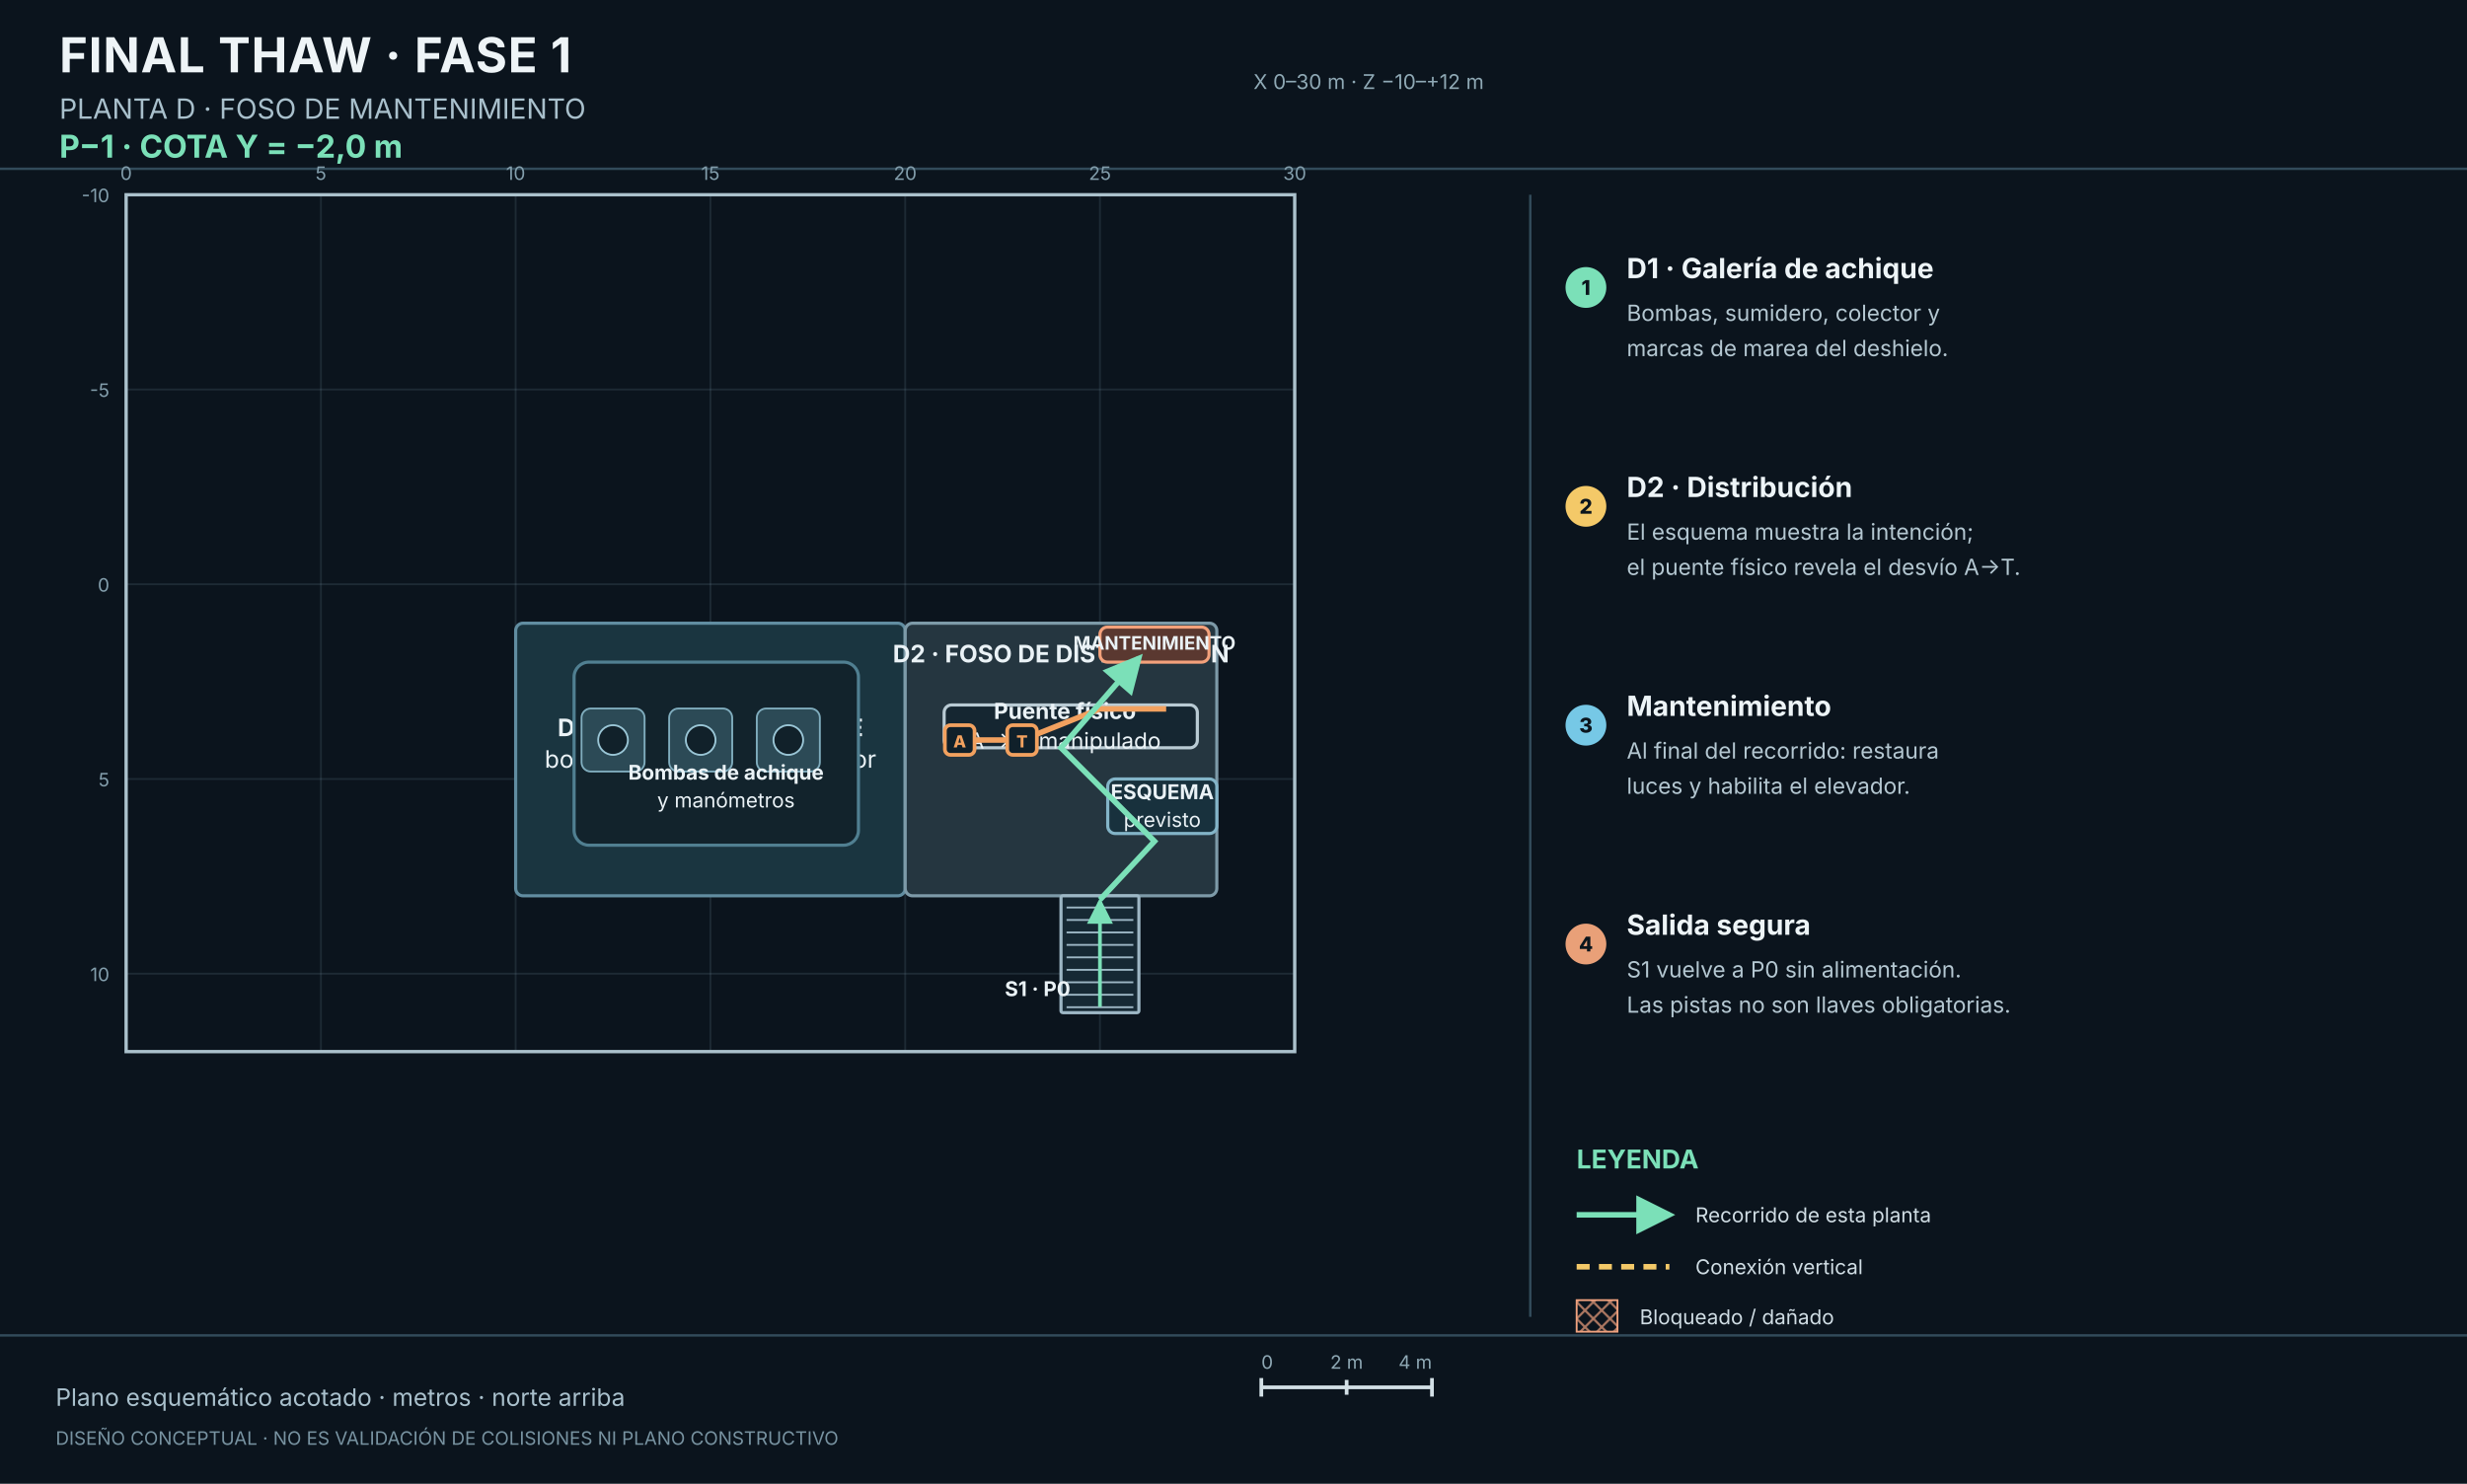
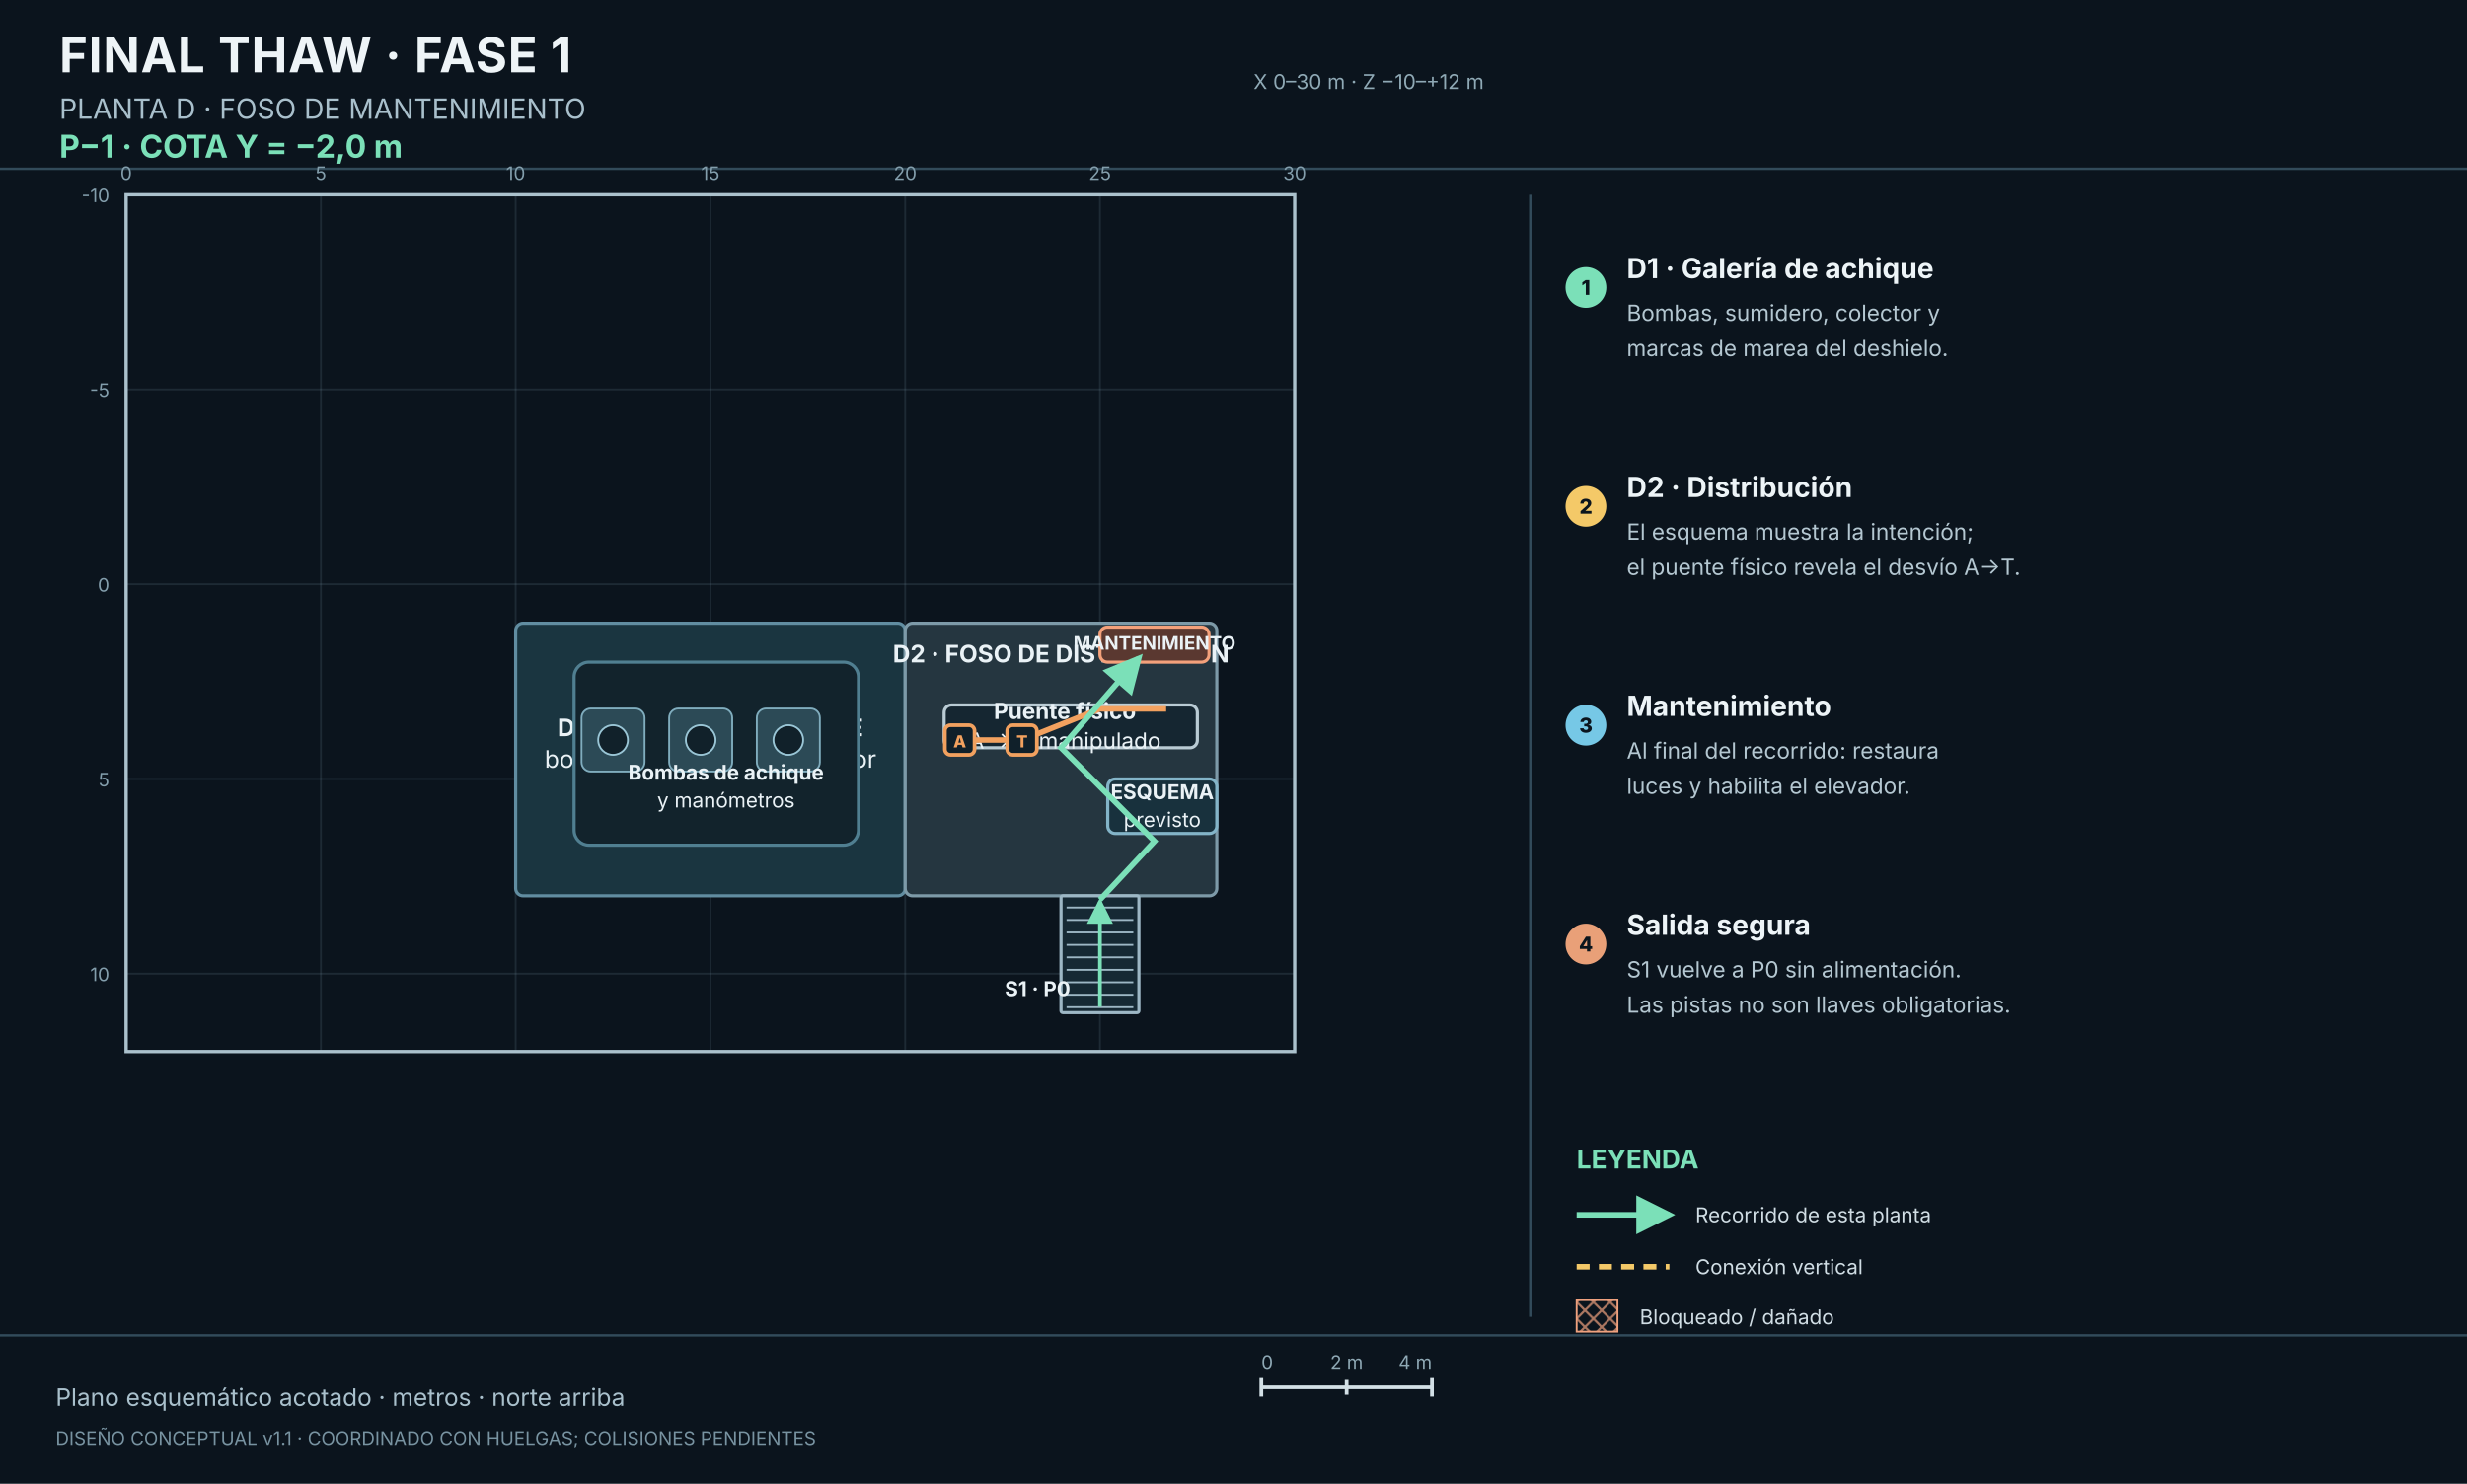
<svg xmlns="http://www.w3.org/2000/svg" viewBox="0 0 1330 800" role="img" aria-label="PLANTA D · FOSO DE MANTENIMIENTO">
  <defs>
    <marker id="arrow" viewBox="0 0 10 10" refX="8.5" refY="5" markerWidth="7" markerHeight="7" orient="auto">
      <path d="M0,0 L10,5 L0,10 z" fill="#7be0b8" />
    </marker>
    <marker id="vertical" viewBox="0 0 10 10" refX="8.5" refY="5" markerWidth="7" markerHeight="7" orient="auto">
      <path d="M0,0 L10,5 L0,10 z" fill="#f4c968" />
    </marker>
    <pattern id="blocked" width="9" height="9" patternUnits="userSpaceOnUse">
      <path d="M0,0L9,9M9,0L0,9" stroke="#efa17e" stroke-width="1.2" opacity=".7" />
    </pattern>
    <pattern id="void" width="12" height="12" patternUnits="userSpaceOnUse">
      <path d="M0,0L12,12M12,0L0,12" stroke="#64808e" stroke-width="1" opacity=".45" />
    </pattern>
  </defs>
  <style>text{font-family:Inter,Arial,sans-serif}.title{font-size:26px;font-weight:750;fill:#eef4f7;letter-spacing:.5px}.sub{font-size:15px;fill:#a9c0cc}.level{font-size:17px;font-weight:750;fill:#7be0b8}.room{font-size:13px;fill:#eaf2f6}.small{font-size:11px;fill:#d0dde4}.muted{font-size:11px;fill:#8fa9b5}</style>
  <rect width="1330" height="800" fill="#0b141d" />
  <path d="M0 91H1330M825 105V710M0 720H1330" stroke="#324b5a" stroke-width="1.3" />
  <text x="32" y="39" class="title">FINAL THAW · FASE 1</text>
  <text x="32" y="64" class="sub">PLANTA D · FOSO DE MANTENIMIENTO</text>
  <text x="32" y="85" class="level">P−1 · COTA Y = −2,0 m</text>
  <text x="800" y="48" text-anchor="end" class="muted">X 0–30 m · Z −10–+12 m</text>
  <line x1="68" y1="105" x2="68" y2="567" stroke="#7895a6" opacity=".17" />
  <text x="68" y="97" font-size="10" text-anchor="middle" fill="#839eac">0</text>
  <line x1="173" y1="105" x2="173" y2="567" stroke="#7895a6" opacity=".17" />
  <text x="173" y="97" font-size="10" text-anchor="middle" fill="#839eac">5</text>
  <line x1="278" y1="105" x2="278" y2="567" stroke="#7895a6" opacity=".17" />
  <text x="278" y="97" font-size="10" text-anchor="middle" fill="#839eac">10</text>
  <line x1="383" y1="105" x2="383" y2="567" stroke="#7895a6" opacity=".17" />
  <text x="383" y="97" font-size="10" text-anchor="middle" fill="#839eac">15</text>
  <line x1="488" y1="105" x2="488" y2="567" stroke="#7895a6" opacity=".17" />
  <text x="488" y="97" font-size="10" text-anchor="middle" fill="#839eac">20</text>
  <line x1="593" y1="105" x2="593" y2="567" stroke="#7895a6" opacity=".17" />
  <text x="593" y="97" font-size="10" text-anchor="middle" fill="#839eac">25</text>
  <line x1="698" y1="105" x2="698" y2="567" stroke="#7895a6" opacity=".17" />
  <text x="698" y="97" font-size="10" text-anchor="middle" fill="#839eac">30</text>
  <line x1="68" y1="105" x2="698" y2="105" stroke="#7895a6" opacity=".17" />
  <text x="59" y="109" font-size="10" text-anchor="end" fill="#839eac">-10</text>
  <line x1="68" y1="210" x2="698" y2="210" stroke="#7895a6" opacity=".17" />
  <text x="59" y="214" font-size="10" text-anchor="end" fill="#839eac">-5</text>
  <line x1="68" y1="315" x2="698" y2="315" stroke="#7895a6" opacity=".17" />
  <text x="59" y="319" font-size="10" text-anchor="end" fill="#839eac">0</text>
  <line x1="68" y1="420" x2="698" y2="420" stroke="#7895a6" opacity=".17" />
  <text x="59" y="424" font-size="10" text-anchor="end" fill="#839eac">5</text>
  <line x1="68" y1="525" x2="698" y2="525" stroke="#7895a6" opacity=".17" />
  <text x="59" y="529" font-size="10" text-anchor="end" fill="#839eac">10</text>
  <rect x="68" y="105" width="630" height="462" fill="none" stroke="#abc1cc" stroke-width="1.8" />
  <rect x="278" y="336" width="210" height="147" rx="4" fill="#1a3540" stroke="#618da1" stroke-width="1.7" />
  <text x="383" y="396.933" text-anchor="middle" font-size="13" font-family="Inter,Arial,sans-serif" font-weight="700" fill="#eaf2f6">D1 · GALERÍA DE ACHIQUE</text>
  <text x="383" y="413.933" text-anchor="middle" font-size="13" font-family="Inter,Arial,sans-serif" font-weight="400" fill="#eaf2f6">bombas · sumidero · colector</text>
  <rect x="488" y="336" width="168" height="147" rx="4" fill="#253640" stroke="#7d9aa8" stroke-width="1.7" />
  <text x="572" y="357.133" text-anchor="middle" font-size="13" font-family="Inter,Arial,sans-serif" font-weight="700" fill="#eaf2f6">D2 · FOSO DE DISTRIBUCIÓN</text>
  <rect x="309.5" y="357" width="153.3" height="98.7" rx="8" fill="#12232c" stroke="#507f91" stroke-width="1.7" />
  <rect x="313.5" y="382" width="34" height="34" rx="5" fill="#2c4a56" stroke="#80adbe" />
  <circle cx="330.5" cy="399" r="8" fill="#11212a" stroke="#9ac6d6" />
  <rect x="360.75" y="382" width="34" height="34" rx="5" fill="#2c4a56" stroke="#80adbe" />
  <circle cx="377.75" cy="399" r="8" fill="#11212a" stroke="#9ac6d6" />
  <rect x="408" y="382" width="34" height="34" rx="5" fill="#2c4a56" stroke="#80adbe" />
  <circle cx="425" cy="399" r="8" fill="#11212a" stroke="#9ac6d6" />
  <text x="391.4" y="420.367" text-anchor="middle" font-size="11" font-family="Inter,Arial,sans-serif" font-weight="700" fill="#eaf2f6">Bombas de achique</text>
  <text x="391.4" y="435.367" text-anchor="middle" font-size="11" font-family="Inter,Arial,sans-serif" font-weight="400" fill="#eaf2f6">y manómetros</text>
  <rect x="509" y="380.1" width="136.5" height="23.1" rx="4" fill="#152631" stroke="#b9cbd4" stroke-width="1.7" />
  <text x="574.1" y="387.65" text-anchor="middle" font-size="12" font-family="Inter,Arial,sans-serif" font-weight="700" fill="#eaf2f6">Puente físico</text>
  <text x="574.1" y="403.65" text-anchor="middle" font-size="12" font-family="Inter,Arial,sans-serif" font-weight="400" fill="#eaf2f6">A → T manipulado</text>
  <path d="M517.4 399 L551 399 L593 382.2 L628.7 382.2" fill="none" stroke="#f2a15f" stroke-width="3" />
  <rect x="509.4" y="391" width="16" height="16" rx="3" fill="#10202a" stroke="#f2a15f" stroke-width="2" />
  <text x="517.4" y="403" text-anchor="middle" font-size="9" font-family="Inter,Arial,sans-serif" font-weight="800" fill="#f2a15f">A</text>
  <rect x="543" y="391" width="16" height="16" rx="3" fill="#10202a" stroke="#f2a15f" stroke-width="2" />
  <text x="551" y="403" text-anchor="middle" font-size="9" font-family="Inter,Arial,sans-serif" font-weight="800" fill="#f2a15f">T</text>
  <rect x="597.2" y="420" width="58.8" height="29.4" rx="4" fill="#18313d" stroke="#83b4c8" stroke-width="1.7" />
  <text x="626.6" y="430.867" text-anchor="middle" font-size="11" font-family="Inter,Arial,sans-serif" font-weight="700" fill="#eaf2f6">ESQUEMA</text>
  <text x="626.6" y="445.867" text-anchor="middle" font-size="11" font-family="Inter,Arial,sans-serif" font-weight="400" fill="#eaf2f6">previsto</text>
  <rect x="593" y="338.1" width="58.8" height="18.9" rx="4" fill="#5a3830" stroke="#f4a17b" stroke-width="1.7" />
  <text x="622.4" y="350.253" text-anchor="middle" font-size="10" font-family="Inter,Arial,sans-serif" font-weight="700" fill="#eaf2f6">MANTENIMIENTO</text>
  <rect x="572" y="483" width="42" height="63" rx="1" fill="#162934" stroke="#9db7c5" stroke-width="1.7" />
  <line x1="575" y1="489.3" x2="611" y2="489.3" stroke="#9db7c5" stroke-width="1" />
  <line x1="575" y1="496.02" x2="611" y2="496.02" stroke="#9db7c5" stroke-width="1" />
  <line x1="575" y1="502.74" x2="611" y2="502.74" stroke="#9db7c5" stroke-width="1" />
  <line x1="575" y1="509.46" x2="611" y2="509.46" stroke="#9db7c5" stroke-width="1" />
  <line x1="575" y1="516.18" x2="611" y2="516.18" stroke="#9db7c5" stroke-width="1" />
  <line x1="575" y1="522.9" x2="611" y2="522.9" stroke="#9db7c5" stroke-width="1" />
  <line x1="575" y1="529.62" x2="611" y2="529.62" stroke="#9db7c5" stroke-width="1" />
  <line x1="575" y1="536.34" x2="611" y2="536.34" stroke="#9db7c5" stroke-width="1" />
  <line x1="575" y1="543.06" x2="611" y2="543.06" stroke="#9db7c5" stroke-width="1" />
  <polyline points="593,542.85 593,486.15" fill="none" stroke="#7be0b8" stroke-width="2" marker-end="url(#arrow)" />
  <text x="559.4" y="537.067" text-anchor="middle" font-size="11" font-family="Inter,Arial,sans-serif" font-weight="700" fill="#eaf2f6">S1 · P0</text>
  <polyline points="593,485.1 622.4,453.6 572,403.2 614,354.9" fill="none" stroke="#7be0b8" stroke-width="3" marker-end="url(#arrow)" />
  <circle cx="855" cy="155" r="11" fill="#7be0b8" />
  <text x="855" y="159" font-size="11" text-anchor="middle" font-weight="800" fill="#0b151d">1</text>
  <text x="877" y="150" font-size="15" font-weight="700" fill="#edf4f7">D1 · Galería de achique</text>
  <text x="877" y="173" font-size="12" fill="#b4c7d1">Bombas, sumidero, colector y</text>
  <text x="877" y="192" font-size="12" fill="#b4c7d1">marcas de marea del deshielo.</text>
  <circle cx="855" cy="273" r="11" fill="#f4c968" />
  <text x="855" y="277" font-size="11" text-anchor="middle" font-weight="800" fill="#0b151d">2</text>
  <text x="877" y="268" font-size="15" font-weight="700" fill="#edf4f7">D2 · Distribución</text>
  <text x="877" y="291" font-size="12" fill="#b4c7d1">El esquema muestra la intención;</text>
  <text x="877" y="310" font-size="12" fill="#b4c7d1">el puente físico revela el desvío A→T.</text>
  <circle cx="855" cy="391" r="11" fill="#76c8e6" />
  <text x="855" y="395" font-size="11" text-anchor="middle" font-weight="800" fill="#0b151d">3</text>
  <text x="877" y="386" font-size="15" font-weight="700" fill="#edf4f7">Mantenimiento</text>
  <text x="877" y="409" font-size="12" fill="#b4c7d1">Al final del recorrido: restaura</text>
  <text x="877" y="428" font-size="12" fill="#b4c7d1">luces y habilita el elevador.</text>
  <circle cx="855" cy="509" r="11" fill="#e9a078" />
  <text x="855" y="513" font-size="11" text-anchor="middle" font-weight="800" fill="#0b151d">4</text>
  <text x="877" y="504" font-size="15" font-weight="700" fill="#edf4f7">Salida segura</text>
  <text x="877" y="527" font-size="12" fill="#b4c7d1">S1 vuelve a P0 sin alimentación.</text>
  <text x="877" y="546" font-size="12" fill="#b4c7d1">Las pistas no son llaves obligatorias.</text>
  <g transform="translate(850 630)">
    <text x="0" y="0" font-size="14" font-weight="750" fill="#7be0b8">LEYENDA</text>
    <line x1="0" y1="25" x2="50" y2="25" stroke="#7be0b8" stroke-width="3" marker-end="url(#arrow)" />
    <text x="64" y="29" class="small">Recorrido de esta planta</text>
    <line x1="0" y1="53" x2="50" y2="53" stroke="#f4c968" stroke-width="3" stroke-dasharray="7 5" />
    <text x="64" y="57" class="small">Conexión vertical</text>
    <rect x="0" y="71" width="22" height="17" fill="url(#blocked)" stroke="#efa17e" />
    <text x="34" y="84" class="small">Bloqueado / dañado</text>
  </g>
  <text x="30" y="758" font-size="13" fill="#a9c0cc">Plano esquemático acotado · metros · norte arriba</text>
-   <text x="30" y="779" font-size="10" fill="#7893a1">DISEÑO CONCEPTUAL · NO ES VALIDACIÓN DE COLISIONES NI PLANO CONSTRUCTIVO</text>
+   <text x="30" y="779" font-size="10" fill="#7893a1">DISEÑO CONCEPTUAL v1.1 · COORDINADO CON HUELGAS; COLISIONES PENDIENTES</text>
  <path d="M680 748H772M680 743V753M726 744V752M772 743V753" stroke="#d3e0e6" stroke-width="2" />
  <text x="680" y="738" font-size="10" fill="#8fa9b5">0</text>
  <text x="726" y="738" font-size="10" text-anchor="middle" fill="#8fa9b5">2 m</text>
  <text x="772" y="738" font-size="10" text-anchor="end" fill="#8fa9b5">4 m</text>
</svg>
